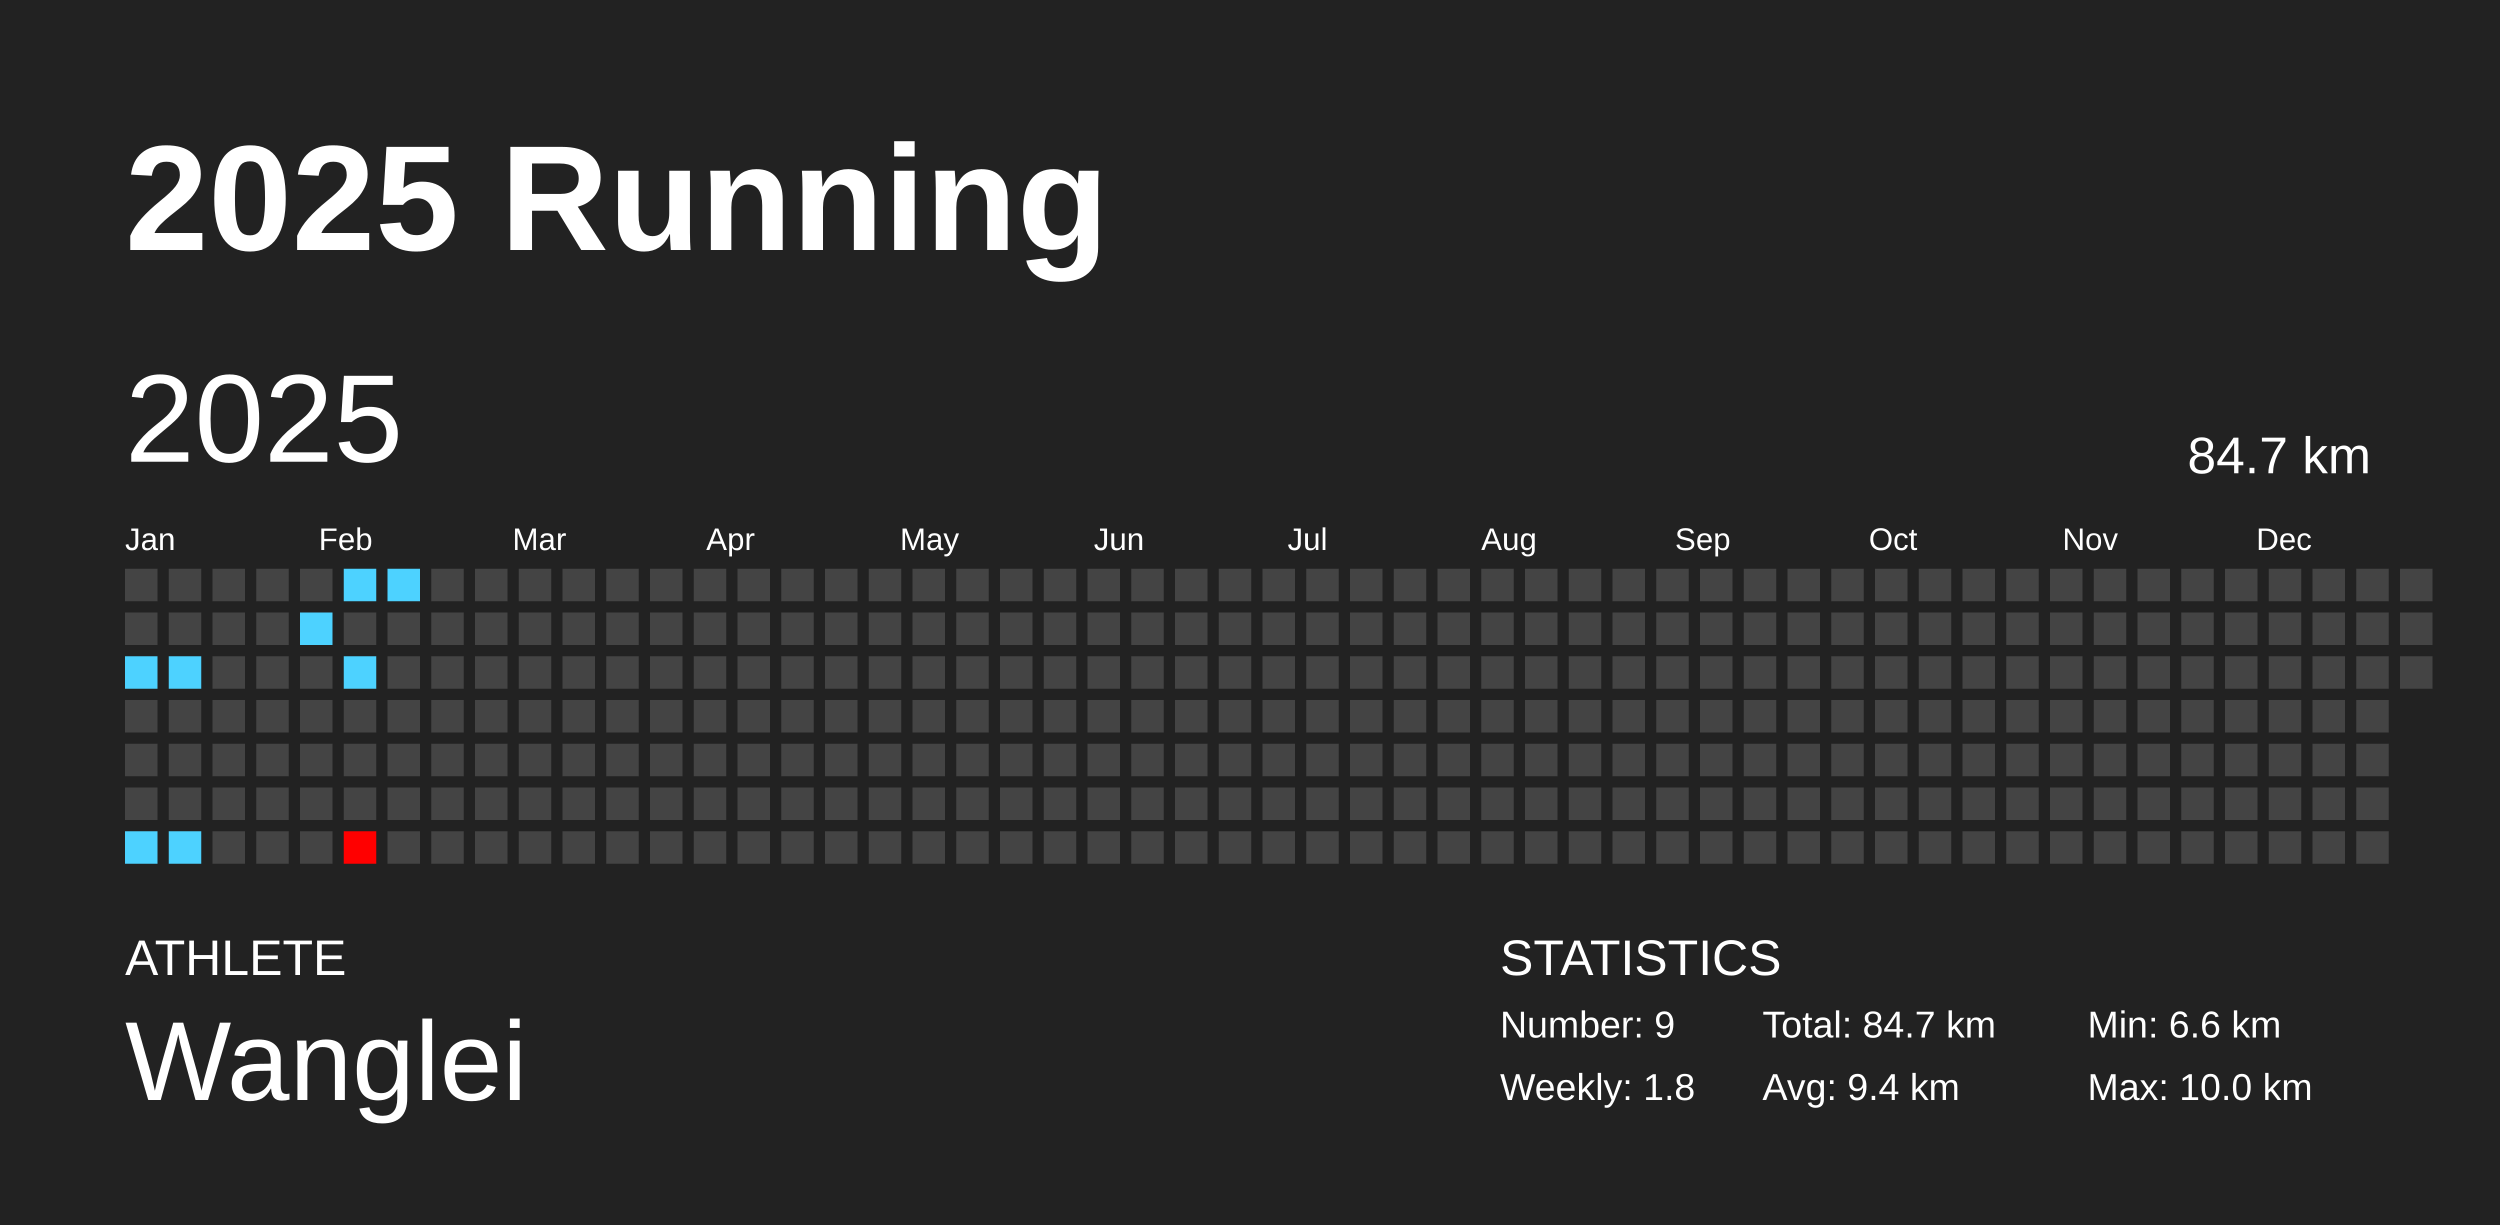
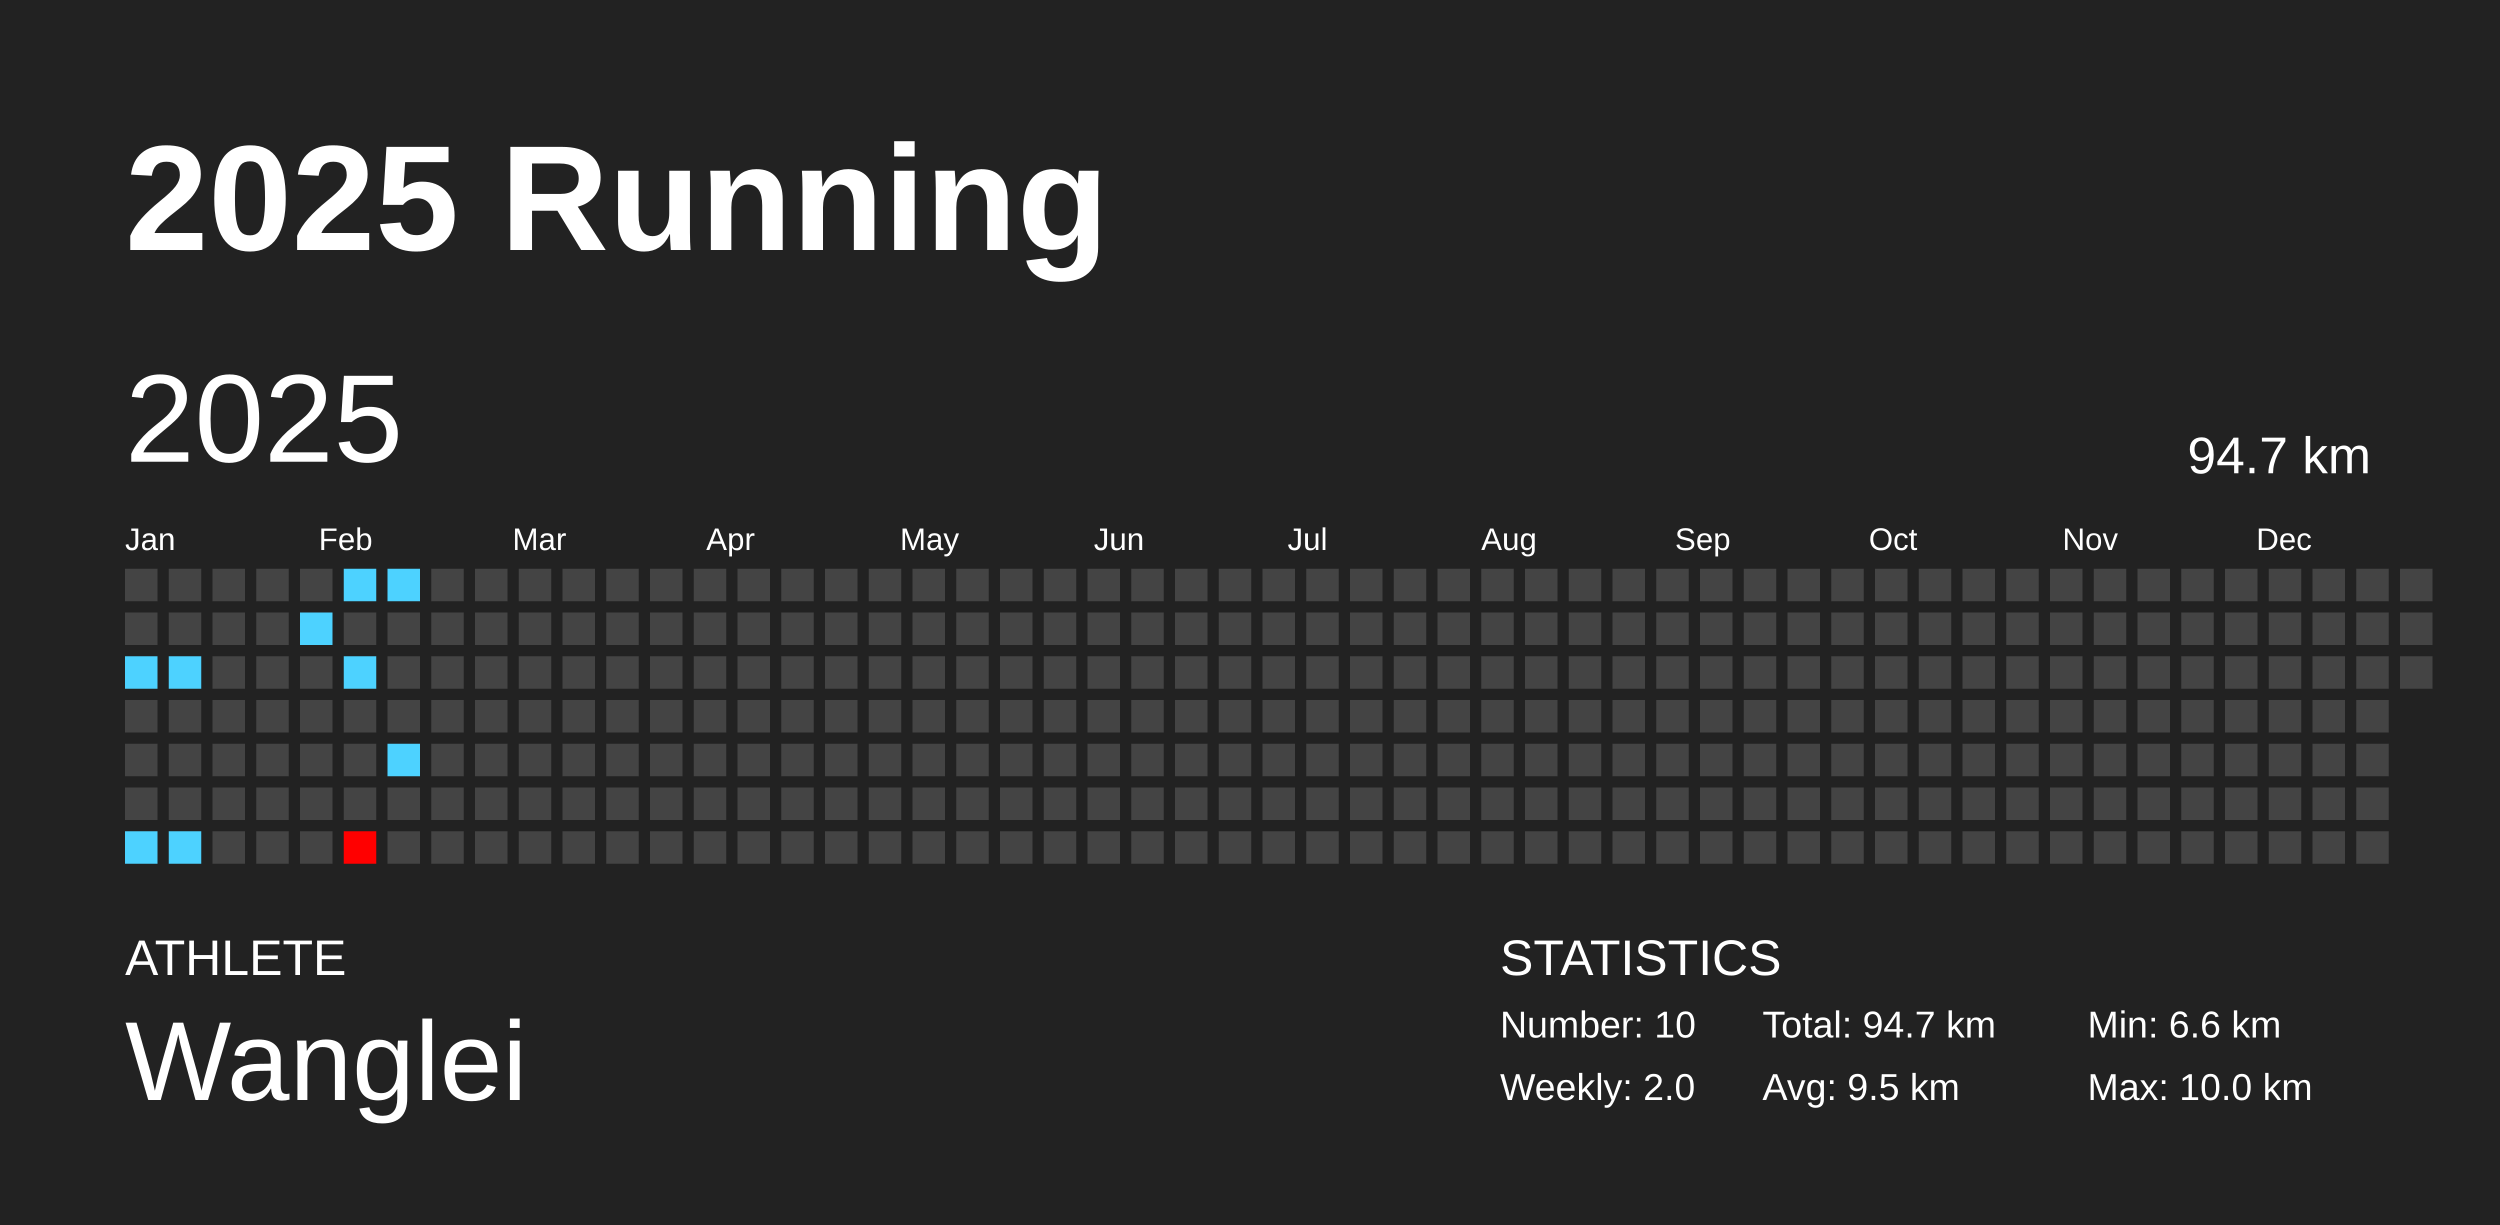
<svg xmlns="http://www.w3.org/2000/svg" baseProfile="full" height="98mm" version="1.1" viewBox="0,0,200,98" width="200mm">
  <defs />
  <rect fill="#222222" height="98" width="200" x="0" y="0" />
  <text fill="#FFFFFF" style="font-size:12px; font-family:Arial; font-weight:bold;" x="10" y="20">2025 Running</text>
  <text fill="#FFFFFF" style="font-size:4px; font-family:Arial" x="10" y="78">ATHLETE</text>
  <text fill="#FFFFFF" style="font-size:9px; font-family:Arial" x="10" y="88">Wanglei</text>
  <text fill="#FFFFFF" style="font-size:4px; font-family:Arial" x="120" y="78">STATISTICS</text>
-   <text fill="#FFFFFF" style="font-size:3px; font-family:Arial" x="120" y="83">Number: 9</text>
-   <text fill="#FFFFFF" style="font-size:3px; font-family:Arial" x="120" y="88">Weekly: 1.8</text>
-   <text fill="#FFFFFF" style="font-size:3px; font-family:Arial" x="141" y="83">Total: 84.7 km</text>
-   <text fill="#FFFFFF" style="font-size:3px; font-family:Arial" x="141" y="88">Avg: 9.4 km</text>
+   <text fill="#FFFFFF" style="font-size:3px; font-family:Arial" x="120" y="83">Number: 10</text>
+   <text fill="#FFFFFF" style="font-size:3px; font-family:Arial" x="120" y="88">Weekly: 2.0</text>
+   <text fill="#FFFFFF" style="font-size:3px; font-family:Arial" x="141" y="83">Total: 94.7 km</text>
+   <text fill="#FFFFFF" style="font-size:3px; font-family:Arial" x="141" y="88">Avg: 9.5 km</text>
  <text fill="#FFFFFF" style="font-size:3px; font-family:Arial" x="167" y="83">Min: 6.6 km</text>
  <text fill="#FFFFFF" style="font-size:3px; font-family:Arial" x="167" y="88">Max: 10.0 km</text>
  <text dominant-baseline="hanging" fill="#FFFFFF" style="font-size:10.0px; font-family:Arial;" x="10" y="30">2025</text>
-   <text dominant-baseline="hanging" fill="#FFFFFF" style="font-size:4.125px; font-family:Arial;" x="175" y="35">84.7 km</text>
+   <text dominant-baseline="hanging" fill="#FFFFFF" style="font-size:4.125px; font-family:Arial;" x="175" y="35">94.7 km</text>
  <text fill="#FFFFFF" style="font-size:2.5px; font-family:Arial" x="10.0" y="44">Jan</text>
  <text fill="#FFFFFF" style="font-size:2.5px; font-family:Arial" x="25.5" y="44">Feb</text>
  <text fill="#FFFFFF" style="font-size:2.5px; font-family:Arial" x="41.0" y="44">Mar</text>
  <text fill="#FFFFFF" style="font-size:2.5px; font-family:Arial" x="56.5" y="44">Apr</text>
  <text fill="#FFFFFF" style="font-size:2.5px; font-family:Arial" x="72.0" y="44">May</text>
  <text fill="#FFFFFF" style="font-size:2.5px; font-family:Arial" x="87.5" y="44">Jun</text>
  <text fill="#FFFFFF" style="font-size:2.5px; font-family:Arial" x="103.0" y="44">Jul</text>
  <text fill="#FFFFFF" style="font-size:2.5px; font-family:Arial" x="118.5" y="44">Aug</text>
  <text fill="#FFFFFF" style="font-size:2.5px; font-family:Arial" x="134.0" y="44">Sep</text>
  <text fill="#FFFFFF" style="font-size:2.5px; font-family:Arial" x="149.5" y="44">Oct</text>
  <text fill="#FFFFFF" style="font-size:2.5px; font-family:Arial" x="165.0" y="44">Nov</text>
  <text fill="#FFFFFF" style="font-size:2.5px; font-family:Arial" x="180.5" y="44">Dec</text>
  <rect fill="#444444" height="2.6" width="2.6" x="10.0" y="45.5" />
  <rect fill="#444444" height="2.6" width="2.6" x="10.0" y="49.0" />
  <rect fill="#4dd2ff" height="2.6" width="2.6" x="10.0" y="52.5" />
  <rect fill="#444444" height="2.6" width="2.6" x="10.0" y="56.0" />
  <rect fill="#444444" height="2.6" width="2.6" x="10.0" y="59.5" />
  <rect fill="#444444" height="2.6" width="2.6" x="10.0" y="63.0" />
  <rect fill="#4dd2ff" height="2.6" width="2.6" x="10.0" y="66.5" />
  <rect fill="#444444" height="2.6" width="2.6" x="13.5" y="45.5" />
  <rect fill="#444444" height="2.6" width="2.6" x="13.5" y="49.0" />
  <rect fill="#4dd2ff" height="2.6" width="2.6" x="13.5" y="52.5" />
  <rect fill="#444444" height="2.6" width="2.6" x="13.5" y="56.0" />
  <rect fill="#444444" height="2.6" width="2.6" x="13.5" y="59.5" />
  <rect fill="#444444" height="2.6" width="2.6" x="13.5" y="63.0" />
  <rect fill="#4dd2ff" height="2.6" width="2.6" x="13.5" y="66.5" />
  <rect fill="#444444" height="2.6" width="2.6" x="17.0" y="45.5" />
  <rect fill="#444444" height="2.6" width="2.6" x="17.0" y="49.0" />
  <rect fill="#444444" height="2.6" width="2.6" x="17.0" y="52.5" />
  <rect fill="#444444" height="2.6" width="2.6" x="17.0" y="56.0" />
  <rect fill="#444444" height="2.6" width="2.6" x="17.0" y="59.5" />
  <rect fill="#444444" height="2.6" width="2.6" x="17.0" y="63.0" />
  <rect fill="#444444" height="2.6" width="2.6" x="17.0" y="66.5" />
  <rect fill="#444444" height="2.6" width="2.6" x="20.5" y="45.5" />
  <rect fill="#444444" height="2.6" width="2.6" x="20.5" y="49.0" />
  <rect fill="#444444" height="2.6" width="2.6" x="20.5" y="52.5" />
  <rect fill="#444444" height="2.6" width="2.6" x="20.5" y="56.0" />
  <rect fill="#444444" height="2.6" width="2.6" x="20.5" y="59.5" />
  <rect fill="#444444" height="2.6" width="2.6" x="20.5" y="63.0" />
  <rect fill="#444444" height="2.6" width="2.6" x="20.5" y="66.5" />
  <rect fill="#444444" height="2.6" width="2.6" x="24.0" y="45.5" />
  <rect fill="#4dd2ff" height="2.6" width="2.6" x="24.0" y="49.0" />
  <rect fill="#444444" height="2.6" width="2.6" x="24.0" y="52.5" />
  <rect fill="#444444" height="2.6" width="2.6" x="24.0" y="56.0" />
  <rect fill="#444444" height="2.6" width="2.6" x="24.0" y="59.5" />
  <rect fill="#444444" height="2.6" width="2.6" x="24.0" y="63.0" />
  <rect fill="#444444" height="2.6" width="2.6" x="24.0" y="66.5" />
  <rect fill="#4dd2ff" height="2.6" width="2.6" x="27.5" y="45.5" />
  <rect fill="#444444" height="2.6" width="2.6" x="27.5" y="49.0" />
  <rect fill="#4dd2ff" height="2.6" width="2.6" x="27.5" y="52.5" />
  <rect fill="#444444" height="2.6" width="2.6" x="27.5" y="56.0" />
  <rect fill="#444444" height="2.6" width="2.6" x="27.5" y="59.5" />
  <rect fill="#444444" height="2.6" width="2.6" x="27.5" y="63.0" />
  <rect fill="#ff0000" height="2.6" width="2.6" x="27.5" y="66.5" />
  <rect fill="#4dd2ff" height="2.6" width="2.6" x="31.0" y="45.5" />
  <rect fill="#444444" height="2.6" width="2.6" x="31.0" y="49.0" />
  <rect fill="#444444" height="2.6" width="2.6" x="31.0" y="52.5" />
  <rect fill="#444444" height="2.6" width="2.6" x="31.0" y="56.0" />
-   <rect fill="#444444" height="2.6" width="2.6" x="31.0" y="59.5" />
+   <rect fill="#4dd2ff" height="2.6" width="2.6" x="31.0" y="59.5" />
  <rect fill="#444444" height="2.6" width="2.6" x="31.0" y="63.0" />
  <rect fill="#444444" height="2.6" width="2.6" x="31.0" y="66.5" />
  <rect fill="#444444" height="2.6" width="2.6" x="34.5" y="45.5" />
  <rect fill="#444444" height="2.6" width="2.6" x="34.5" y="49.0" />
  <rect fill="#444444" height="2.6" width="2.6" x="34.5" y="52.5" />
  <rect fill="#444444" height="2.6" width="2.6" x="34.5" y="56.0" />
  <rect fill="#444444" height="2.6" width="2.6" x="34.5" y="59.5" />
  <rect fill="#444444" height="2.6" width="2.6" x="34.5" y="63.0" />
  <rect fill="#444444" height="2.6" width="2.6" x="34.5" y="66.5" />
  <rect fill="#444444" height="2.6" width="2.6" x="38.0" y="45.5" />
  <rect fill="#444444" height="2.6" width="2.6" x="38.0" y="49.0" />
  <rect fill="#444444" height="2.6" width="2.6" x="38.0" y="52.5" />
  <rect fill="#444444" height="2.6" width="2.6" x="38.0" y="56.0" />
  <rect fill="#444444" height="2.6" width="2.6" x="38.0" y="59.5" />
  <rect fill="#444444" height="2.6" width="2.6" x="38.0" y="63.0" />
  <rect fill="#444444" height="2.6" width="2.6" x="38.0" y="66.5" />
  <rect fill="#444444" height="2.6" width="2.6" x="41.5" y="45.5" />
  <rect fill="#444444" height="2.6" width="2.6" x="41.5" y="49.0" />
  <rect fill="#444444" height="2.6" width="2.6" x="41.5" y="52.5" />
  <rect fill="#444444" height="2.6" width="2.6" x="41.5" y="56.0" />
  <rect fill="#444444" height="2.6" width="2.6" x="41.5" y="59.5" />
  <rect fill="#444444" height="2.6" width="2.6" x="41.5" y="63.0" />
  <rect fill="#444444" height="2.6" width="2.6" x="41.5" y="66.5" />
  <rect fill="#444444" height="2.6" width="2.6" x="45.0" y="45.5" />
  <rect fill="#444444" height="2.6" width="2.6" x="45.0" y="49.0" />
  <rect fill="#444444" height="2.6" width="2.6" x="45.0" y="52.5" />
  <rect fill="#444444" height="2.6" width="2.6" x="45.0" y="56.0" />
  <rect fill="#444444" height="2.6" width="2.6" x="45.0" y="59.5" />
  <rect fill="#444444" height="2.6" width="2.6" x="45.0" y="63.0" />
  <rect fill="#444444" height="2.6" width="2.6" x="45.0" y="66.5" />
  <rect fill="#444444" height="2.6" width="2.6" x="48.5" y="45.5" />
  <rect fill="#444444" height="2.6" width="2.6" x="48.5" y="49.0" />
  <rect fill="#444444" height="2.6" width="2.6" x="48.5" y="52.5" />
  <rect fill="#444444" height="2.6" width="2.6" x="48.5" y="56.0" />
  <rect fill="#444444" height="2.6" width="2.6" x="48.5" y="59.5" />
  <rect fill="#444444" height="2.6" width="2.6" x="48.5" y="63.0" />
  <rect fill="#444444" height="2.6" width="2.6" x="48.5" y="66.5" />
  <rect fill="#444444" height="2.6" width="2.6" x="52.0" y="45.5" />
  <rect fill="#444444" height="2.6" width="2.6" x="52.0" y="49.0" />
  <rect fill="#444444" height="2.6" width="2.6" x="52.0" y="52.5" />
  <rect fill="#444444" height="2.6" width="2.6" x="52.0" y="56.0" />
  <rect fill="#444444" height="2.6" width="2.6" x="52.0" y="59.5" />
  <rect fill="#444444" height="2.6" width="2.6" x="52.0" y="63.0" />
  <rect fill="#444444" height="2.6" width="2.6" x="52.0" y="66.5" />
  <rect fill="#444444" height="2.6" width="2.6" x="55.5" y="45.5" />
  <rect fill="#444444" height="2.6" width="2.6" x="55.5" y="49.0" />
  <rect fill="#444444" height="2.6" width="2.6" x="55.5" y="52.5" />
  <rect fill="#444444" height="2.6" width="2.6" x="55.5" y="56.0" />
  <rect fill="#444444" height="2.6" width="2.6" x="55.5" y="59.5" />
  <rect fill="#444444" height="2.6" width="2.6" x="55.5" y="63.0" />
  <rect fill="#444444" height="2.6" width="2.6" x="55.5" y="66.5" />
  <rect fill="#444444" height="2.6" width="2.6" x="59.0" y="45.5" />
  <rect fill="#444444" height="2.6" width="2.6" x="59.0" y="49.0" />
  <rect fill="#444444" height="2.6" width="2.6" x="59.0" y="52.5" />
  <rect fill="#444444" height="2.6" width="2.6" x="59.0" y="56.0" />
  <rect fill="#444444" height="2.6" width="2.6" x="59.0" y="59.5" />
  <rect fill="#444444" height="2.6" width="2.6" x="59.0" y="63.0" />
  <rect fill="#444444" height="2.6" width="2.6" x="59.0" y="66.5" />
  <rect fill="#444444" height="2.6" width="2.6" x="62.5" y="45.5" />
  <rect fill="#444444" height="2.6" width="2.6" x="62.5" y="49.0" />
  <rect fill="#444444" height="2.6" width="2.6" x="62.5" y="52.5" />
  <rect fill="#444444" height="2.6" width="2.6" x="62.5" y="56.0" />
  <rect fill="#444444" height="2.6" width="2.6" x="62.5" y="59.5" />
  <rect fill="#444444" height="2.6" width="2.6" x="62.5" y="63.0" />
  <rect fill="#444444" height="2.6" width="2.6" x="62.5" y="66.5" />
  <rect fill="#444444" height="2.6" width="2.6" x="66.0" y="45.5" />
  <rect fill="#444444" height="2.6" width="2.6" x="66.0" y="49.0" />
  <rect fill="#444444" height="2.6" width="2.6" x="66.0" y="52.5" />
  <rect fill="#444444" height="2.6" width="2.6" x="66.0" y="56.0" />
  <rect fill="#444444" height="2.6" width="2.6" x="66.0" y="59.5" />
  <rect fill="#444444" height="2.6" width="2.6" x="66.0" y="63.0" />
  <rect fill="#444444" height="2.6" width="2.6" x="66.0" y="66.5" />
  <rect fill="#444444" height="2.6" width="2.6" x="69.5" y="45.5" />
  <rect fill="#444444" height="2.6" width="2.6" x="69.5" y="49.0" />
  <rect fill="#444444" height="2.6" width="2.6" x="69.5" y="52.5" />
  <rect fill="#444444" height="2.6" width="2.6" x="69.5" y="56.0" />
  <rect fill="#444444" height="2.6" width="2.6" x="69.5" y="59.5" />
  <rect fill="#444444" height="2.6" width="2.6" x="69.5" y="63.0" />
  <rect fill="#444444" height="2.6" width="2.6" x="69.5" y="66.5" />
  <rect fill="#444444" height="2.6" width="2.6" x="73.0" y="45.5" />
  <rect fill="#444444" height="2.6" width="2.6" x="73.0" y="49.0" />
  <rect fill="#444444" height="2.6" width="2.6" x="73.0" y="52.5" />
  <rect fill="#444444" height="2.6" width="2.6" x="73.0" y="56.0" />
  <rect fill="#444444" height="2.6" width="2.6" x="73.0" y="59.5" />
  <rect fill="#444444" height="2.6" width="2.6" x="73.0" y="63.0" />
  <rect fill="#444444" height="2.6" width="2.6" x="73.0" y="66.5" />
  <rect fill="#444444" height="2.6" width="2.6" x="76.5" y="45.5" />
  <rect fill="#444444" height="2.6" width="2.6" x="76.5" y="49.0" />
  <rect fill="#444444" height="2.6" width="2.6" x="76.5" y="52.5" />
  <rect fill="#444444" height="2.6" width="2.6" x="76.5" y="56.0" />
  <rect fill="#444444" height="2.6" width="2.6" x="76.5" y="59.5" />
  <rect fill="#444444" height="2.6" width="2.6" x="76.5" y="63.0" />
  <rect fill="#444444" height="2.6" width="2.6" x="76.5" y="66.5" />
  <rect fill="#444444" height="2.6" width="2.6" x="80.0" y="45.5" />
  <rect fill="#444444" height="2.6" width="2.6" x="80.0" y="49.0" />
  <rect fill="#444444" height="2.6" width="2.6" x="80.0" y="52.5" />
  <rect fill="#444444" height="2.6" width="2.6" x="80.0" y="56.0" />
  <rect fill="#444444" height="2.6" width="2.6" x="80.0" y="59.5" />
  <rect fill="#444444" height="2.6" width="2.6" x="80.0" y="63.0" />
  <rect fill="#444444" height="2.6" width="2.6" x="80.0" y="66.5" />
  <rect fill="#444444" height="2.6" width="2.6" x="83.5" y="45.5" />
  <rect fill="#444444" height="2.6" width="2.6" x="83.5" y="49.0" />
  <rect fill="#444444" height="2.6" width="2.6" x="83.5" y="52.5" />
  <rect fill="#444444" height="2.6" width="2.6" x="83.5" y="56.0" />
  <rect fill="#444444" height="2.6" width="2.6" x="83.5" y="59.5" />
  <rect fill="#444444" height="2.6" width="2.6" x="83.5" y="63.0" />
  <rect fill="#444444" height="2.6" width="2.6" x="83.5" y="66.5" />
  <rect fill="#444444" height="2.6" width="2.6" x="87.0" y="45.5" />
  <rect fill="#444444" height="2.6" width="2.6" x="87.0" y="49.0" />
  <rect fill="#444444" height="2.6" width="2.6" x="87.0" y="52.5" />
  <rect fill="#444444" height="2.6" width="2.6" x="87.0" y="56.0" />
  <rect fill="#444444" height="2.6" width="2.6" x="87.0" y="59.5" />
  <rect fill="#444444" height="2.6" width="2.6" x="87.0" y="63.0" />
  <rect fill="#444444" height="2.6" width="2.6" x="87.0" y="66.5" />
  <rect fill="#444444" height="2.6" width="2.6" x="90.5" y="45.5" />
  <rect fill="#444444" height="2.6" width="2.6" x="90.5" y="49.0" />
  <rect fill="#444444" height="2.6" width="2.6" x="90.5" y="52.5" />
  <rect fill="#444444" height="2.6" width="2.6" x="90.5" y="56.0" />
  <rect fill="#444444" height="2.6" width="2.6" x="90.5" y="59.5" />
  <rect fill="#444444" height="2.6" width="2.6" x="90.5" y="63.0" />
  <rect fill="#444444" height="2.6" width="2.6" x="90.5" y="66.5" />
  <rect fill="#444444" height="2.6" width="2.6" x="94.0" y="45.5" />
  <rect fill="#444444" height="2.6" width="2.6" x="94.0" y="49.0" />
  <rect fill="#444444" height="2.6" width="2.6" x="94.0" y="52.5" />
  <rect fill="#444444" height="2.6" width="2.6" x="94.0" y="56.0" />
  <rect fill="#444444" height="2.6" width="2.6" x="94.0" y="59.5" />
  <rect fill="#444444" height="2.6" width="2.6" x="94.0" y="63.0" />
  <rect fill="#444444" height="2.6" width="2.6" x="94.0" y="66.5" />
  <rect fill="#444444" height="2.6" width="2.6" x="97.5" y="45.5" />
  <rect fill="#444444" height="2.6" width="2.6" x="97.5" y="49.0" />
  <rect fill="#444444" height="2.6" width="2.6" x="97.5" y="52.5" />
  <rect fill="#444444" height="2.6" width="2.6" x="97.5" y="56.0" />
  <rect fill="#444444" height="2.6" width="2.6" x="97.5" y="59.5" />
  <rect fill="#444444" height="2.6" width="2.6" x="97.5" y="63.0" />
  <rect fill="#444444" height="2.6" width="2.6" x="97.5" y="66.5" />
  <rect fill="#444444" height="2.6" width="2.6" x="101.0" y="45.5" />
  <rect fill="#444444" height="2.6" width="2.6" x="101.0" y="49.0" />
  <rect fill="#444444" height="2.6" width="2.6" x="101.0" y="52.5" />
  <rect fill="#444444" height="2.6" width="2.6" x="101.0" y="56.0" />
  <rect fill="#444444" height="2.6" width="2.6" x="101.0" y="59.5" />
  <rect fill="#444444" height="2.6" width="2.6" x="101.0" y="63.0" />
  <rect fill="#444444" height="2.6" width="2.6" x="101.0" y="66.5" />
  <rect fill="#444444" height="2.6" width="2.6" x="104.5" y="45.5" />
  <rect fill="#444444" height="2.6" width="2.6" x="104.5" y="49.0" />
  <rect fill="#444444" height="2.6" width="2.6" x="104.5" y="52.5" />
  <rect fill="#444444" height="2.6" width="2.6" x="104.5" y="56.0" />
  <rect fill="#444444" height="2.6" width="2.6" x="104.5" y="59.5" />
  <rect fill="#444444" height="2.6" width="2.6" x="104.5" y="63.0" />
  <rect fill="#444444" height="2.6" width="2.6" x="104.5" y="66.5" />
  <rect fill="#444444" height="2.6" width="2.6" x="108.0" y="45.5" />
  <rect fill="#444444" height="2.6" width="2.6" x="108.0" y="49.0" />
  <rect fill="#444444" height="2.6" width="2.6" x="108.0" y="52.5" />
  <rect fill="#444444" height="2.6" width="2.6" x="108.0" y="56.0" />
  <rect fill="#444444" height="2.6" width="2.6" x="108.0" y="59.5" />
  <rect fill="#444444" height="2.6" width="2.6" x="108.0" y="63.0" />
  <rect fill="#444444" height="2.6" width="2.6" x="108.0" y="66.5" />
  <rect fill="#444444" height="2.6" width="2.6" x="111.5" y="45.5" />
  <rect fill="#444444" height="2.6" width="2.6" x="111.5" y="49.0" />
  <rect fill="#444444" height="2.6" width="2.6" x="111.5" y="52.5" />
  <rect fill="#444444" height="2.6" width="2.6" x="111.5" y="56.0" />
  <rect fill="#444444" height="2.6" width="2.6" x="111.5" y="59.5" />
  <rect fill="#444444" height="2.6" width="2.6" x="111.5" y="63.0" />
  <rect fill="#444444" height="2.6" width="2.6" x="111.5" y="66.5" />
  <rect fill="#444444" height="2.6" width="2.6" x="115.0" y="45.5" />
  <rect fill="#444444" height="2.6" width="2.6" x="115.0" y="49.0" />
  <rect fill="#444444" height="2.6" width="2.6" x="115.0" y="52.5" />
  <rect fill="#444444" height="2.6" width="2.6" x="115.0" y="56.0" />
  <rect fill="#444444" height="2.6" width="2.6" x="115.0" y="59.5" />
  <rect fill="#444444" height="2.6" width="2.6" x="115.0" y="63.0" />
  <rect fill="#444444" height="2.6" width="2.6" x="115.0" y="66.5" />
  <rect fill="#444444" height="2.6" width="2.6" x="118.5" y="45.5" />
  <rect fill="#444444" height="2.6" width="2.6" x="118.5" y="49.0" />
  <rect fill="#444444" height="2.6" width="2.6" x="118.5" y="52.5" />
  <rect fill="#444444" height="2.6" width="2.6" x="118.5" y="56.0" />
  <rect fill="#444444" height="2.6" width="2.6" x="118.5" y="59.5" />
  <rect fill="#444444" height="2.6" width="2.6" x="118.5" y="63.0" />
  <rect fill="#444444" height="2.6" width="2.6" x="118.5" y="66.5" />
  <rect fill="#444444" height="2.6" width="2.6" x="122.0" y="45.5" />
  <rect fill="#444444" height="2.6" width="2.6" x="122.0" y="49.0" />
  <rect fill="#444444" height="2.6" width="2.6" x="122.0" y="52.5" />
  <rect fill="#444444" height="2.6" width="2.6" x="122.0" y="56.0" />
  <rect fill="#444444" height="2.6" width="2.6" x="122.0" y="59.5" />
  <rect fill="#444444" height="2.6" width="2.6" x="122.0" y="63.0" />
  <rect fill="#444444" height="2.6" width="2.6" x="122.0" y="66.5" />
  <rect fill="#444444" height="2.6" width="2.6" x="125.5" y="45.5" />
  <rect fill="#444444" height="2.6" width="2.6" x="125.5" y="49.0" />
  <rect fill="#444444" height="2.6" width="2.6" x="125.5" y="52.5" />
  <rect fill="#444444" height="2.6" width="2.6" x="125.5" y="56.0" />
  <rect fill="#444444" height="2.6" width="2.6" x="125.5" y="59.5" />
  <rect fill="#444444" height="2.6" width="2.6" x="125.5" y="63.0" />
  <rect fill="#444444" height="2.6" width="2.6" x="125.5" y="66.5" />
  <rect fill="#444444" height="2.6" width="2.6" x="129.0" y="45.5" />
  <rect fill="#444444" height="2.6" width="2.6" x="129.0" y="49.0" />
  <rect fill="#444444" height="2.6" width="2.6" x="129.0" y="52.5" />
  <rect fill="#444444" height="2.6" width="2.6" x="129.0" y="56.0" />
  <rect fill="#444444" height="2.6" width="2.6" x="129.0" y="59.5" />
  <rect fill="#444444" height="2.6" width="2.6" x="129.0" y="63.0" />
  <rect fill="#444444" height="2.6" width="2.6" x="129.0" y="66.5" />
  <rect fill="#444444" height="2.6" width="2.6" x="132.5" y="45.5" />
  <rect fill="#444444" height="2.6" width="2.6" x="132.5" y="49.0" />
  <rect fill="#444444" height="2.6" width="2.6" x="132.5" y="52.5" />
  <rect fill="#444444" height="2.6" width="2.6" x="132.5" y="56.0" />
  <rect fill="#444444" height="2.6" width="2.6" x="132.5" y="59.5" />
  <rect fill="#444444" height="2.6" width="2.6" x="132.5" y="63.0" />
  <rect fill="#444444" height="2.6" width="2.6" x="132.5" y="66.5" />
  <rect fill="#444444" height="2.6" width="2.6" x="136.0" y="45.5" />
  <rect fill="#444444" height="2.6" width="2.6" x="136.0" y="49.0" />
  <rect fill="#444444" height="2.6" width="2.6" x="136.0" y="52.5" />
  <rect fill="#444444" height="2.6" width="2.6" x="136.0" y="56.0" />
  <rect fill="#444444" height="2.6" width="2.6" x="136.0" y="59.5" />
  <rect fill="#444444" height="2.6" width="2.6" x="136.0" y="63.0" />
  <rect fill="#444444" height="2.6" width="2.6" x="136.0" y="66.5" />
  <rect fill="#444444" height="2.6" width="2.6" x="139.5" y="45.5" />
  <rect fill="#444444" height="2.6" width="2.6" x="139.5" y="49.0" />
  <rect fill="#444444" height="2.6" width="2.6" x="139.5" y="52.5" />
  <rect fill="#444444" height="2.6" width="2.6" x="139.5" y="56.0" />
  <rect fill="#444444" height="2.6" width="2.6" x="139.5" y="59.5" />
  <rect fill="#444444" height="2.6" width="2.6" x="139.5" y="63.0" />
  <rect fill="#444444" height="2.6" width="2.6" x="139.5" y="66.5" />
  <rect fill="#444444" height="2.6" width="2.6" x="143.0" y="45.5" />
  <rect fill="#444444" height="2.6" width="2.6" x="143.0" y="49.0" />
  <rect fill="#444444" height="2.6" width="2.6" x="143.0" y="52.5" />
  <rect fill="#444444" height="2.6" width="2.6" x="143.0" y="56.0" />
  <rect fill="#444444" height="2.6" width="2.6" x="143.0" y="59.5" />
  <rect fill="#444444" height="2.6" width="2.6" x="143.0" y="63.0" />
  <rect fill="#444444" height="2.6" width="2.6" x="143.0" y="66.5" />
  <rect fill="#444444" height="2.6" width="2.6" x="146.5" y="45.5" />
  <rect fill="#444444" height="2.6" width="2.6" x="146.5" y="49.0" />
  <rect fill="#444444" height="2.6" width="2.6" x="146.5" y="52.5" />
  <rect fill="#444444" height="2.6" width="2.6" x="146.5" y="56.0" />
  <rect fill="#444444" height="2.6" width="2.6" x="146.5" y="59.5" />
  <rect fill="#444444" height="2.6" width="2.6" x="146.5" y="63.0" />
  <rect fill="#444444" height="2.6" width="2.6" x="146.5" y="66.5" />
  <rect fill="#444444" height="2.6" width="2.6" x="150.0" y="45.5" />
  <rect fill="#444444" height="2.6" width="2.6" x="150.0" y="49.0" />
  <rect fill="#444444" height="2.6" width="2.6" x="150.0" y="52.5" />
  <rect fill="#444444" height="2.6" width="2.6" x="150.0" y="56.0" />
  <rect fill="#444444" height="2.6" width="2.6" x="150.0" y="59.5" />
  <rect fill="#444444" height="2.6" width="2.6" x="150.0" y="63.0" />
  <rect fill="#444444" height="2.6" width="2.6" x="150.0" y="66.5" />
  <rect fill="#444444" height="2.6" width="2.6" x="153.5" y="45.5" />
  <rect fill="#444444" height="2.6" width="2.6" x="153.5" y="49.0" />
  <rect fill="#444444" height="2.6" width="2.6" x="153.5" y="52.5" />
  <rect fill="#444444" height="2.6" width="2.6" x="153.5" y="56.0" />
  <rect fill="#444444" height="2.6" width="2.6" x="153.5" y="59.5" />
  <rect fill="#444444" height="2.6" width="2.6" x="153.5" y="63.0" />
  <rect fill="#444444" height="2.6" width="2.6" x="153.5" y="66.5" />
  <rect fill="#444444" height="2.6" width="2.6" x="157.0" y="45.5" />
  <rect fill="#444444" height="2.6" width="2.6" x="157.0" y="49.0" />
  <rect fill="#444444" height="2.6" width="2.6" x="157.0" y="52.5" />
  <rect fill="#444444" height="2.6" width="2.6" x="157.0" y="56.0" />
  <rect fill="#444444" height="2.6" width="2.6" x="157.0" y="59.5" />
  <rect fill="#444444" height="2.6" width="2.6" x="157.0" y="63.0" />
  <rect fill="#444444" height="2.6" width="2.6" x="157.0" y="66.5" />
  <rect fill="#444444" height="2.6" width="2.6" x="160.5" y="45.5" />
  <rect fill="#444444" height="2.6" width="2.6" x="160.5" y="49.0" />
  <rect fill="#444444" height="2.6" width="2.6" x="160.5" y="52.5" />
  <rect fill="#444444" height="2.6" width="2.6" x="160.5" y="56.0" />
  <rect fill="#444444" height="2.6" width="2.6" x="160.5" y="59.5" />
  <rect fill="#444444" height="2.6" width="2.6" x="160.5" y="63.0" />
  <rect fill="#444444" height="2.6" width="2.6" x="160.5" y="66.5" />
  <rect fill="#444444" height="2.6" width="2.6" x="164.0" y="45.5" />
  <rect fill="#444444" height="2.6" width="2.6" x="164.0" y="49.0" />
  <rect fill="#444444" height="2.6" width="2.6" x="164.0" y="52.5" />
  <rect fill="#444444" height="2.6" width="2.6" x="164.0" y="56.0" />
  <rect fill="#444444" height="2.6" width="2.6" x="164.0" y="59.5" />
  <rect fill="#444444" height="2.6" width="2.6" x="164.0" y="63.0" />
  <rect fill="#444444" height="2.6" width="2.6" x="164.0" y="66.5" />
  <rect fill="#444444" height="2.6" width="2.6" x="167.5" y="45.5" />
  <rect fill="#444444" height="2.6" width="2.6" x="167.5" y="49.0" />
  <rect fill="#444444" height="2.6" width="2.6" x="167.5" y="52.5" />
  <rect fill="#444444" height="2.6" width="2.6" x="167.5" y="56.0" />
  <rect fill="#444444" height="2.6" width="2.6" x="167.5" y="59.5" />
  <rect fill="#444444" height="2.6" width="2.6" x="167.5" y="63.0" />
  <rect fill="#444444" height="2.6" width="2.6" x="167.5" y="66.5" />
  <rect fill="#444444" height="2.6" width="2.6" x="171.0" y="45.5" />
  <rect fill="#444444" height="2.6" width="2.6" x="171.0" y="49.0" />
  <rect fill="#444444" height="2.6" width="2.6" x="171.0" y="52.5" />
  <rect fill="#444444" height="2.6" width="2.6" x="171.0" y="56.0" />
  <rect fill="#444444" height="2.6" width="2.6" x="171.0" y="59.5" />
  <rect fill="#444444" height="2.6" width="2.6" x="171.0" y="63.0" />
  <rect fill="#444444" height="2.6" width="2.6" x="171.0" y="66.5" />
  <rect fill="#444444" height="2.6" width="2.6" x="174.5" y="45.5" />
  <rect fill="#444444" height="2.6" width="2.6" x="174.5" y="49.0" />
  <rect fill="#444444" height="2.6" width="2.6" x="174.5" y="52.5" />
  <rect fill="#444444" height="2.6" width="2.6" x="174.5" y="56.0" />
  <rect fill="#444444" height="2.6" width="2.6" x="174.5" y="59.5" />
  <rect fill="#444444" height="2.6" width="2.6" x="174.5" y="63.0" />
  <rect fill="#444444" height="2.6" width="2.6" x="174.5" y="66.5" />
  <rect fill="#444444" height="2.6" width="2.6" x="178.0" y="45.5" />
  <rect fill="#444444" height="2.6" width="2.6" x="178.0" y="49.0" />
  <rect fill="#444444" height="2.6" width="2.6" x="178.0" y="52.5" />
  <rect fill="#444444" height="2.6" width="2.6" x="178.0" y="56.0" />
  <rect fill="#444444" height="2.6" width="2.6" x="178.0" y="59.5" />
  <rect fill="#444444" height="2.6" width="2.6" x="178.0" y="63.0" />
  <rect fill="#444444" height="2.6" width="2.6" x="178.0" y="66.5" />
  <rect fill="#444444" height="2.6" width="2.6" x="181.5" y="45.5" />
  <rect fill="#444444" height="2.6" width="2.6" x="181.5" y="49.0" />
  <rect fill="#444444" height="2.6" width="2.6" x="181.5" y="52.5" />
  <rect fill="#444444" height="2.6" width="2.6" x="181.5" y="56.0" />
  <rect fill="#444444" height="2.6" width="2.6" x="181.5" y="59.5" />
  <rect fill="#444444" height="2.6" width="2.6" x="181.5" y="63.0" />
  <rect fill="#444444" height="2.6" width="2.6" x="181.5" y="66.5" />
  <rect fill="#444444" height="2.6" width="2.6" x="185.0" y="45.5" />
  <rect fill="#444444" height="2.6" width="2.6" x="185.0" y="49.0" />
  <rect fill="#444444" height="2.6" width="2.6" x="185.0" y="52.5" />
  <rect fill="#444444" height="2.6" width="2.6" x="185.0" y="56.0" />
  <rect fill="#444444" height="2.6" width="2.6" x="185.0" y="59.5" />
  <rect fill="#444444" height="2.6" width="2.6" x="185.0" y="63.0" />
  <rect fill="#444444" height="2.6" width="2.6" x="185.0" y="66.5" />
  <rect fill="#444444" height="2.6" width="2.6" x="188.5" y="45.5" />
  <rect fill="#444444" height="2.6" width="2.6" x="188.5" y="49.0" />
  <rect fill="#444444" height="2.6" width="2.6" x="188.5" y="52.5" />
  <rect fill="#444444" height="2.6" width="2.6" x="188.5" y="56.0" />
  <rect fill="#444444" height="2.6" width="2.6" x="188.5" y="59.5" />
  <rect fill="#444444" height="2.6" width="2.6" x="188.5" y="63.0" />
  <rect fill="#444444" height="2.6" width="2.6" x="188.5" y="66.5" />
  <rect fill="#444444" height="2.6" width="2.6" x="192.0" y="45.5" />
  <rect fill="#444444" height="2.6" width="2.6" x="192.0" y="49.0" />
  <rect fill="#444444" height="2.6" width="2.6" x="192.0" y="52.5" />
</svg>
